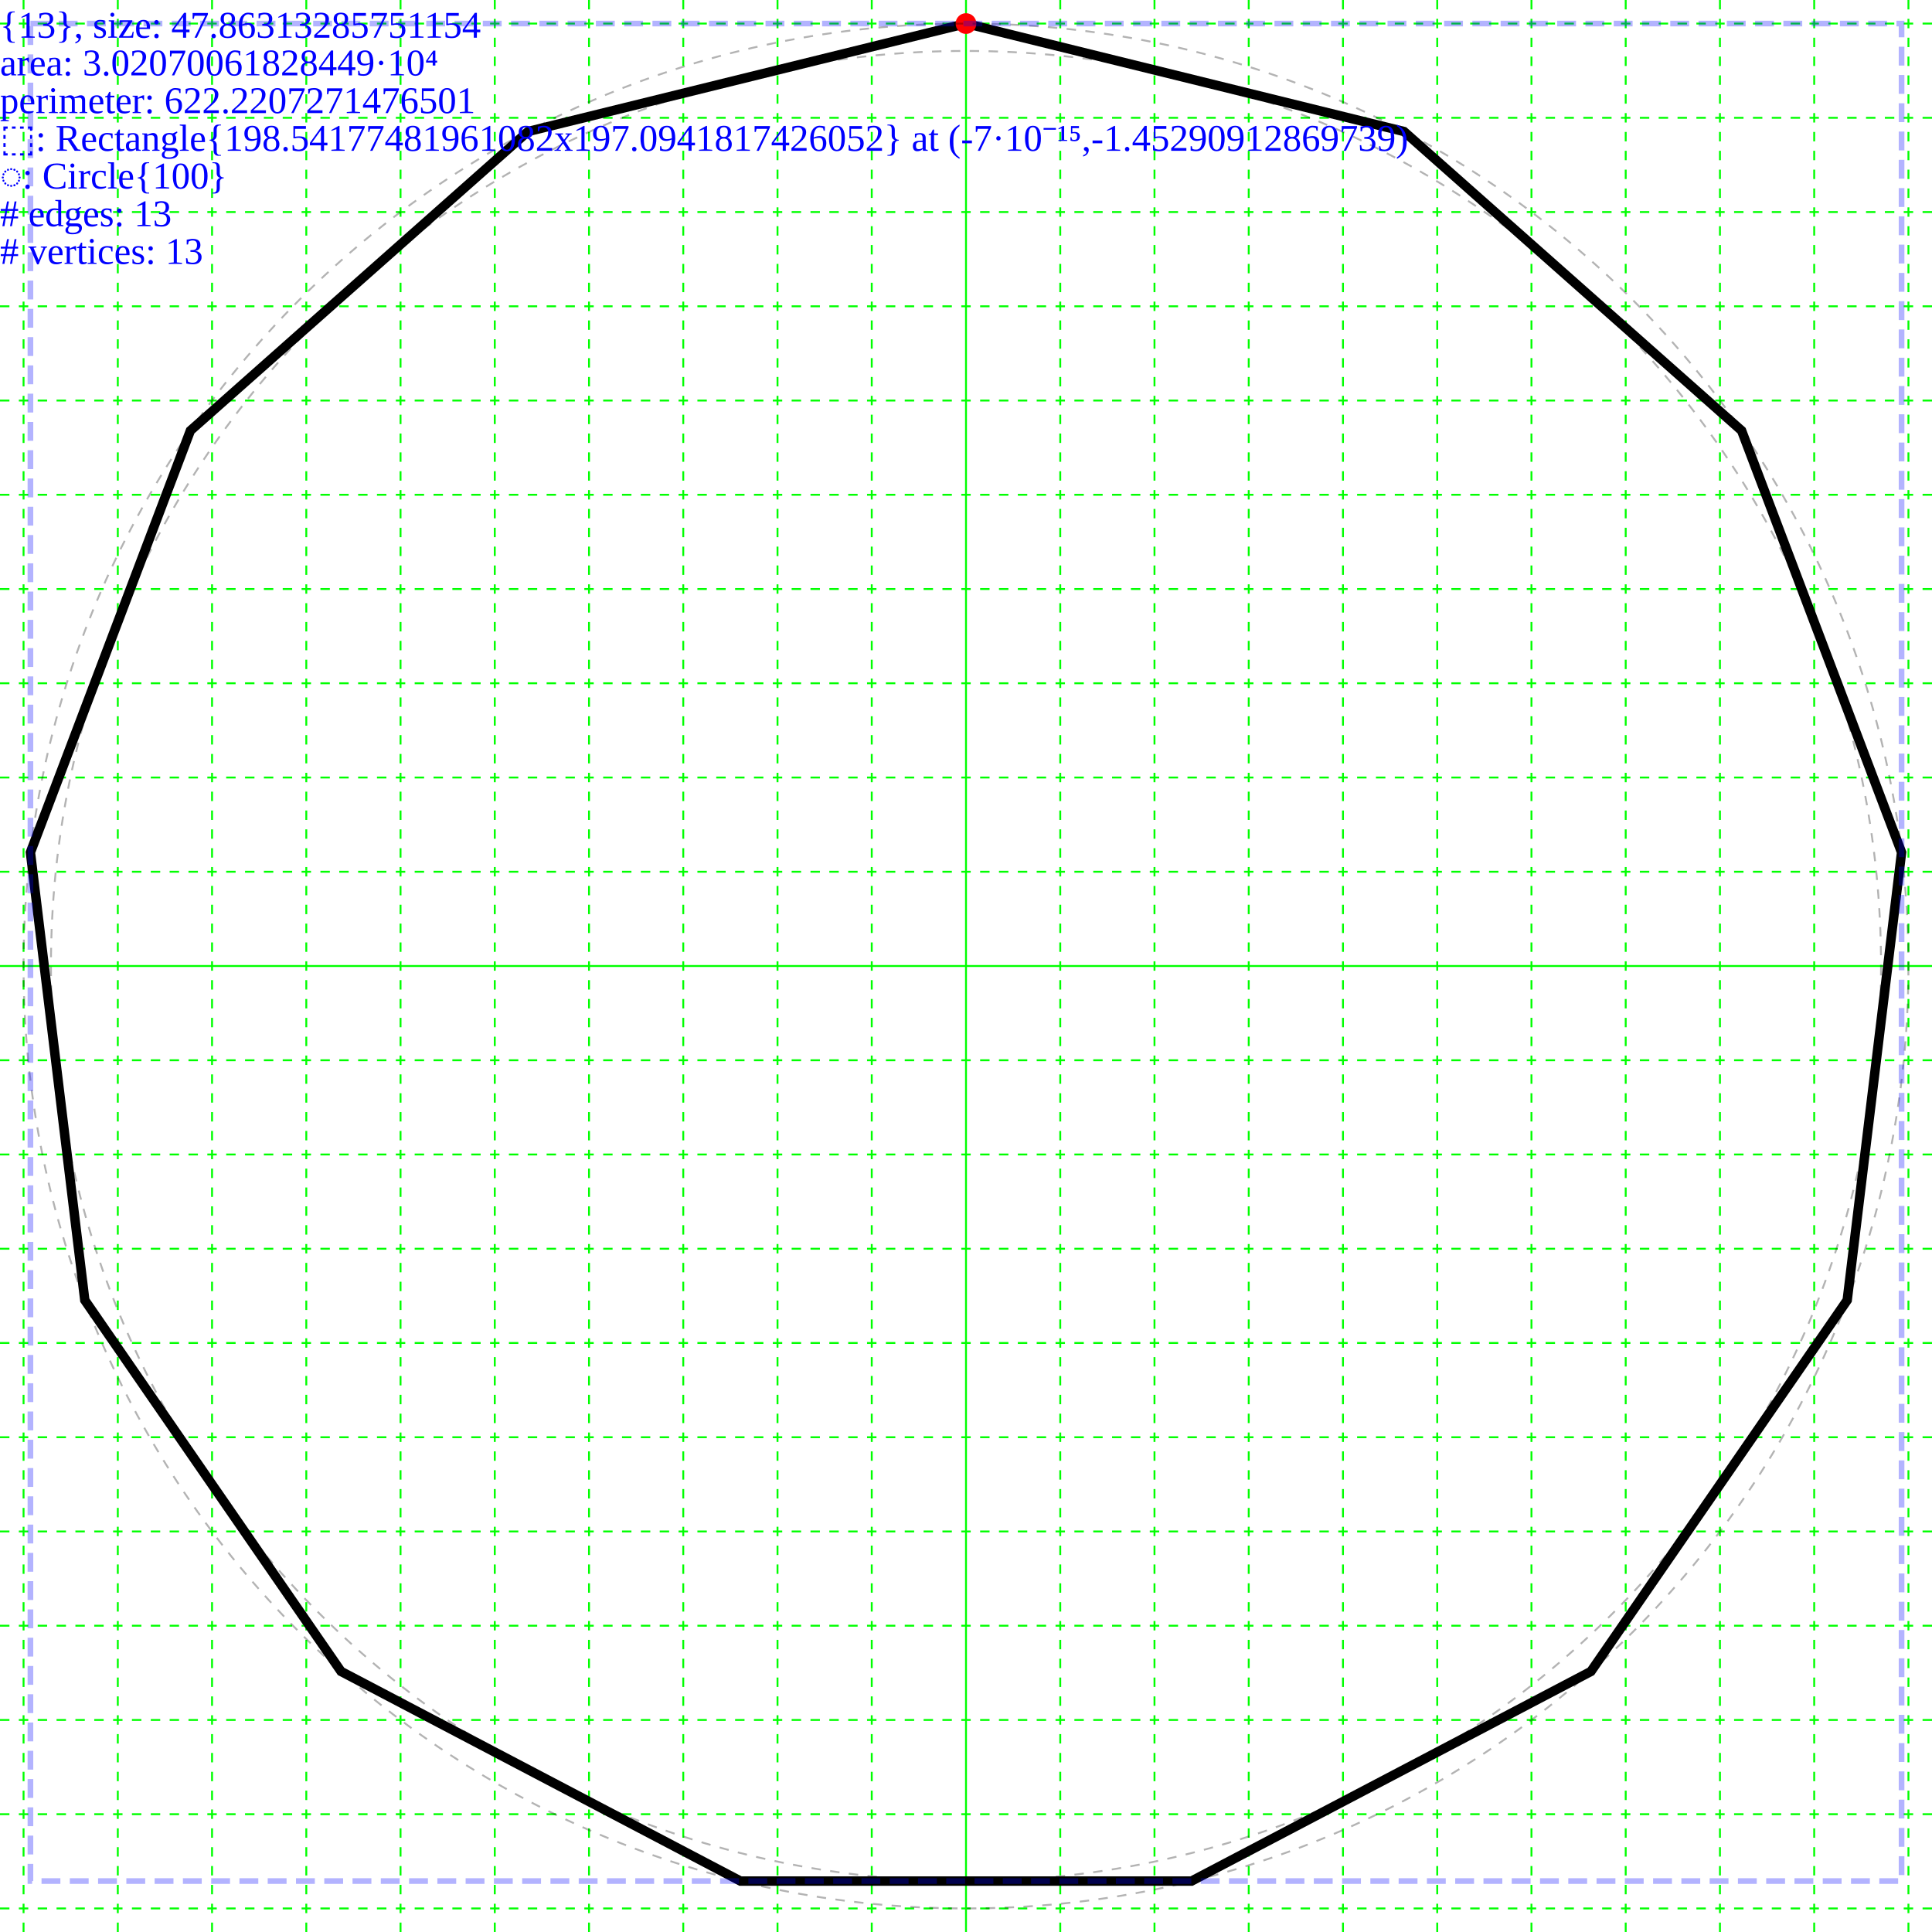
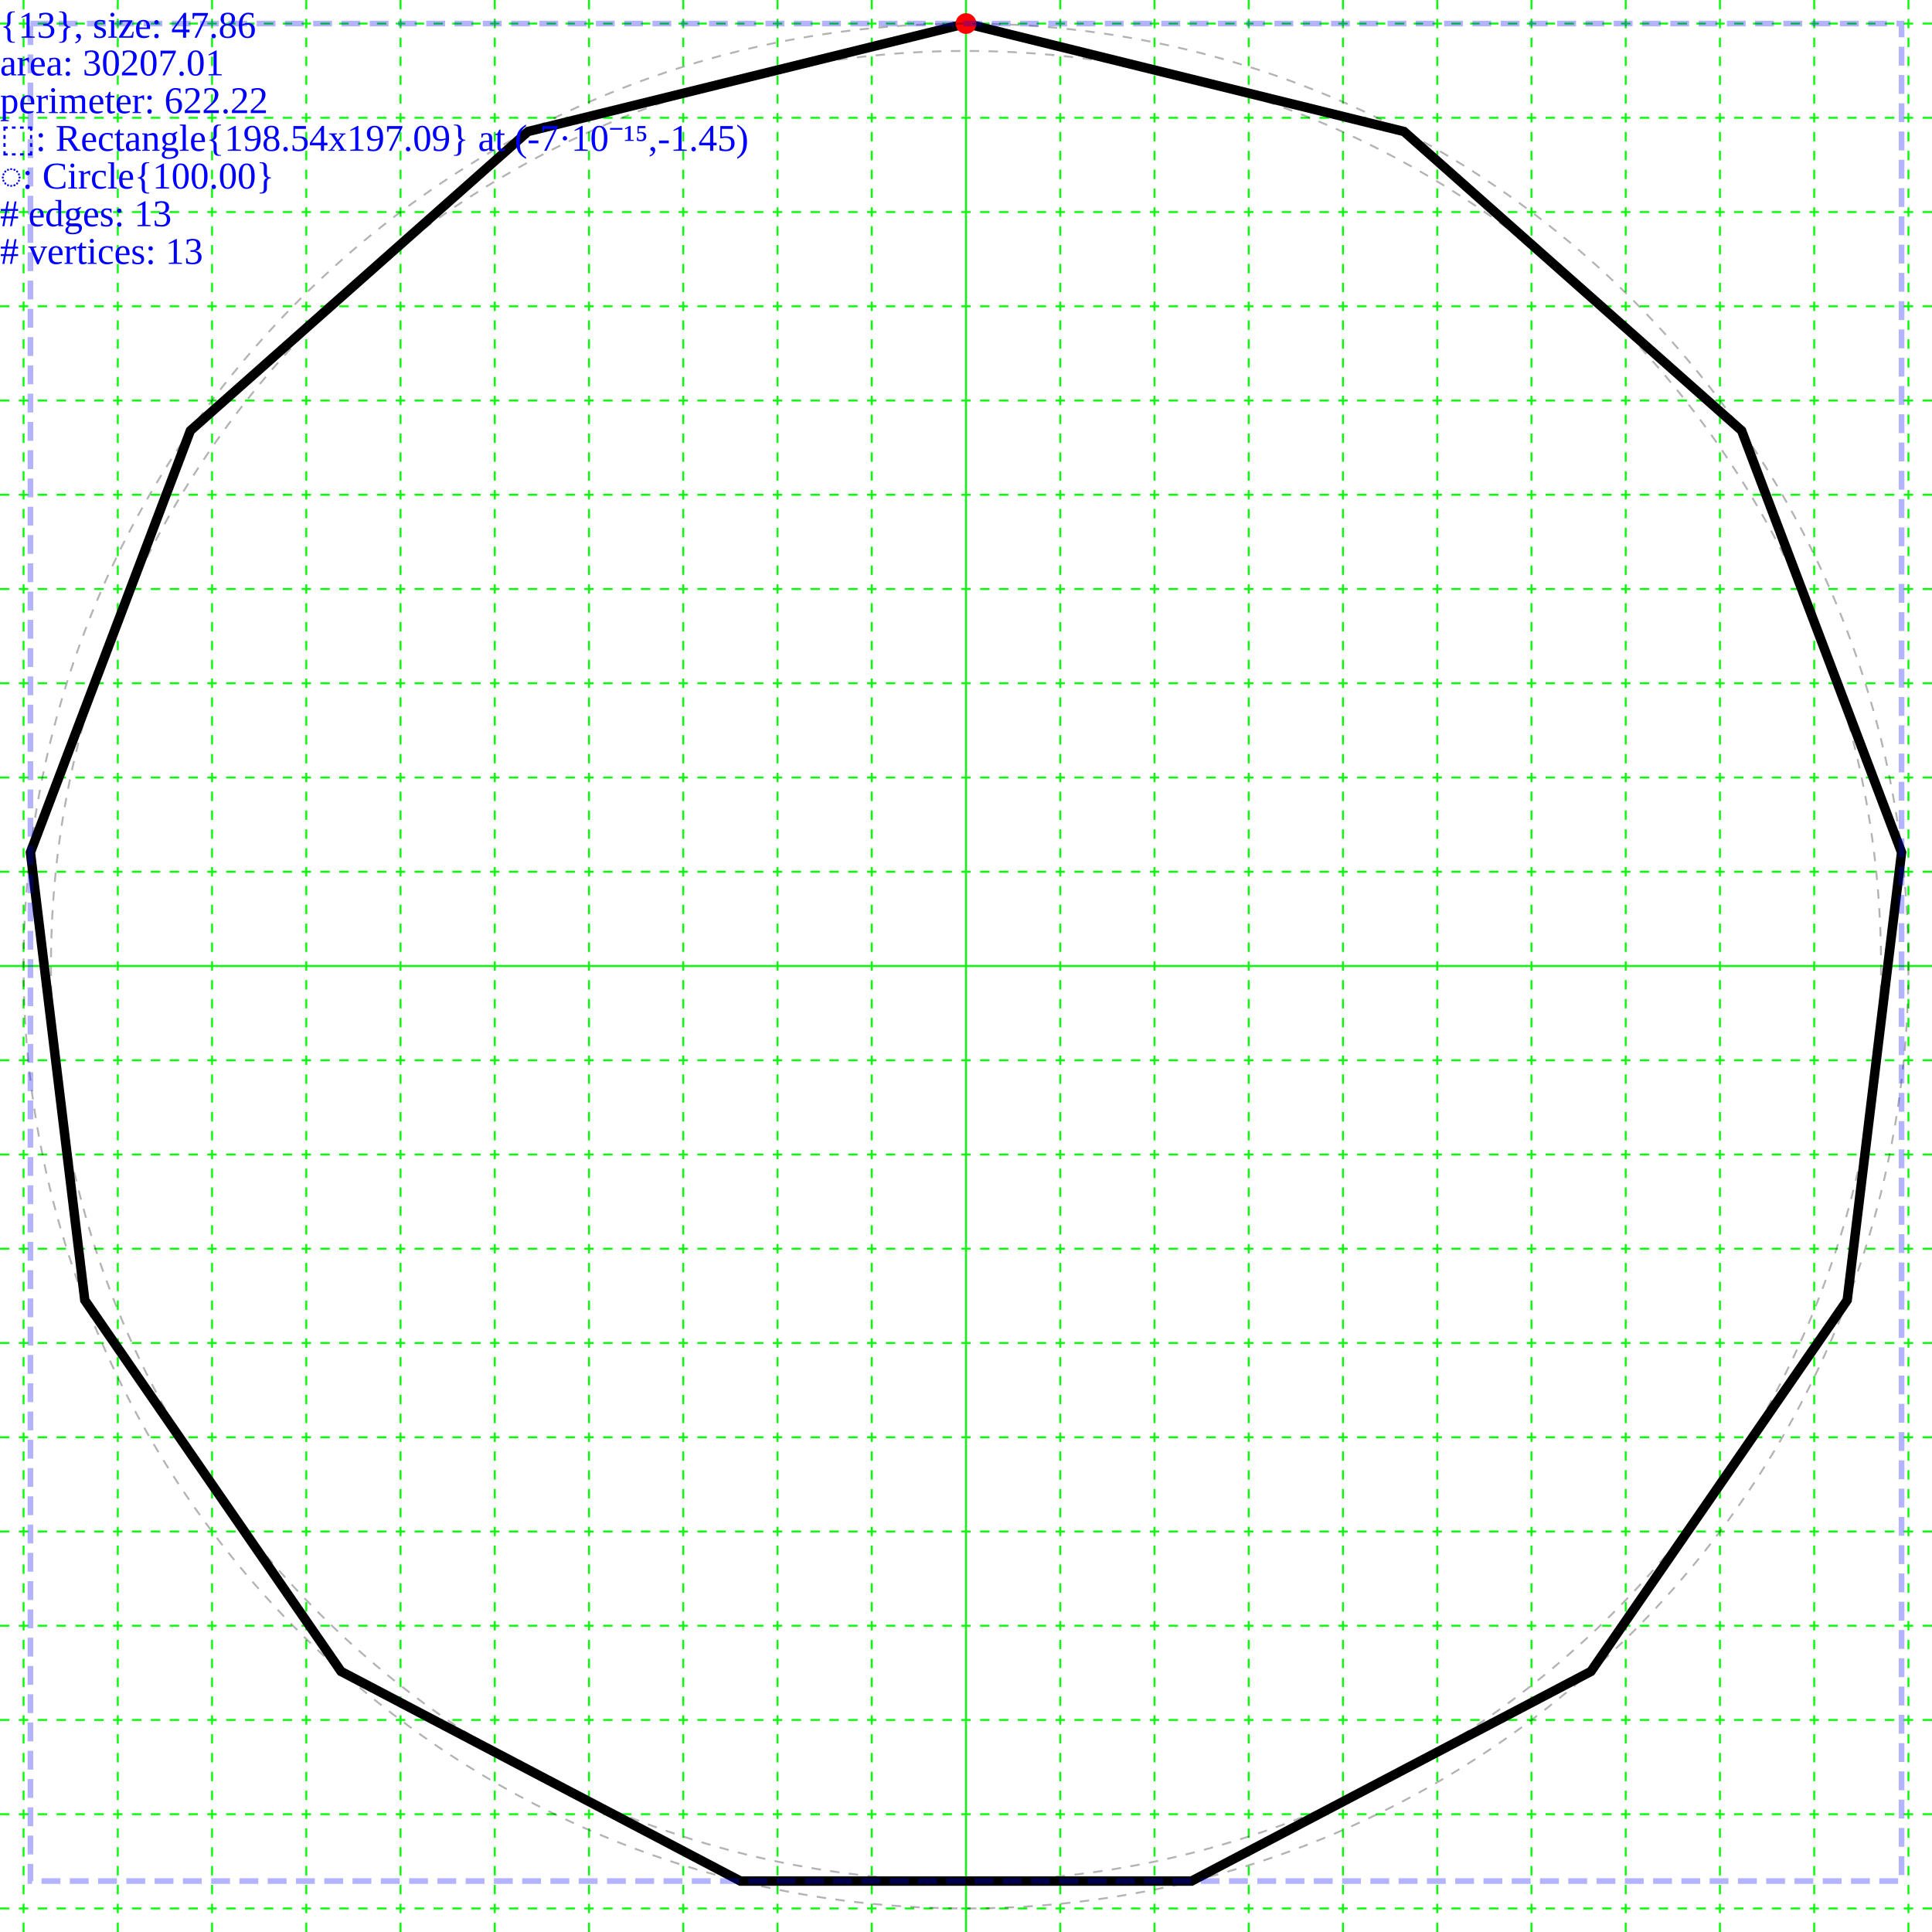
<svg xmlns="http://www.w3.org/2000/svg" height="205.0" width="205.0">
  <g transform="translate(102.5,102.5)">
    <g id="grid">
      <line stroke="#00ff00" stroke-width="0.2" x1="0" x2="0" y1="-102.5" y2="102.5" />
      <line stroke="#00ff00" stroke-dasharray="1,1" stroke-width="0.2" x1="10.0" x2="10.0" y1="-102.5" y2="102.5" />
      <line stroke="#00ff00" stroke-dasharray="1,1" stroke-width="0.2" x1="-10.0" x2="-10.0" y1="-102.5" y2="102.5" />
      <line stroke="#00ff00" stroke-dasharray="1,1" stroke-width="0.2" x1="20.0" x2="20.0" y1="-102.5" y2="102.5" />
      <line stroke="#00ff00" stroke-dasharray="1,1" stroke-width="0.2" x1="-20.0" x2="-20.0" y1="-102.5" y2="102.5" />
      <line stroke="#00ff00" stroke-dasharray="1,1" stroke-width="0.2" x1="30.0" x2="30.0" y1="-102.5" y2="102.5" />
      <line stroke="#00ff00" stroke-dasharray="1,1" stroke-width="0.2" x1="-30.0" x2="-30.0" y1="-102.5" y2="102.5" />
      <line stroke="#00ff00" stroke-dasharray="1,1" stroke-width="0.2" x1="40.0" x2="40.0" y1="-102.5" y2="102.5" />
      <line stroke="#00ff00" stroke-dasharray="1,1" stroke-width="0.2" x1="-40.0" x2="-40.0" y1="-102.5" y2="102.5" />
      <line stroke="#00ff00" stroke-dasharray="1,1" stroke-width="0.2" x1="50.0" x2="50.0" y1="-102.5" y2="102.5" />
      <line stroke="#00ff00" stroke-dasharray="1,1" stroke-width="0.2" x1="-50.0" x2="-50.0" y1="-102.5" y2="102.5" />
      <line stroke="#00ff00" stroke-dasharray="1,1" stroke-width="0.2" x1="60.0" x2="60.0" y1="-102.5" y2="102.5" />
      <line stroke="#00ff00" stroke-dasharray="1,1" stroke-width="0.2" x1="-60.0" x2="-60.0" y1="-102.5" y2="102.5" />
      <line stroke="#00ff00" stroke-dasharray="1,1" stroke-width="0.2" x1="70.0" x2="70.0" y1="-102.5" y2="102.5" />
      <line stroke="#00ff00" stroke-dasharray="1,1" stroke-width="0.2" x1="-70.0" x2="-70.0" y1="-102.5" y2="102.5" />
      <line stroke="#00ff00" stroke-dasharray="1,1" stroke-width="0.2" x1="80.0" x2="80.0" y1="-102.5" y2="102.5" />
      <line stroke="#00ff00" stroke-dasharray="1,1" stroke-width="0.2" x1="-80.0" x2="-80.0" y1="-102.5" y2="102.5" />
      <line stroke="#00ff00" stroke-dasharray="1,1" stroke-width="0.2" x1="90.0" x2="90.0" y1="-102.5" y2="102.5" />
      <line stroke="#00ff00" stroke-dasharray="1,1" stroke-width="0.2" x1="-90.0" x2="-90.0" y1="-102.5" y2="102.5" />
      <line stroke="#00ff00" stroke-dasharray="1,1" stroke-width="0.2" x1="100.0" x2="100.0" y1="-102.5" y2="102.5" />
      <line stroke="#00ff00" stroke-dasharray="1,1" stroke-width="0.2" x1="-100.0" x2="-100.0" y1="-102.5" y2="102.5" />
      <line stroke="#00ff00" stroke-dasharray="1,1" stroke-width="0.2" x1="110.0" x2="110.0" y1="-102.5" y2="102.5" />
      <line stroke="#00ff00" stroke-dasharray="1,1" stroke-width="0.2" x1="-110.0" x2="-110.0" y1="-102.5" y2="102.5" />
      <line stroke="#00ff00" stroke-width="0.2" x1="-102.5" x2="102.5" y1="0" y2="0" />
      <line stroke="#00ff00" stroke-dasharray="1,1" stroke-width="0.2" x1="-102.5" x2="102.5" y1="10.0" y2="10.0" />
      <line stroke="#00ff00" stroke-dasharray="1,1" stroke-width="0.2" x1="-102.5" x2="102.5" y1="-10.0" y2="-10.0" />
      <line stroke="#00ff00" stroke-dasharray="1,1" stroke-width="0.2" x1="-102.5" x2="102.5" y1="20.0" y2="20.0" />
      <line stroke="#00ff00" stroke-dasharray="1,1" stroke-width="0.2" x1="-102.5" x2="102.5" y1="-20.0" y2="-20.0" />
      <line stroke="#00ff00" stroke-dasharray="1,1" stroke-width="0.2" x1="-102.5" x2="102.5" y1="30.0" y2="30.0" />
      <line stroke="#00ff00" stroke-dasharray="1,1" stroke-width="0.2" x1="-102.5" x2="102.5" y1="-30.0" y2="-30.0" />
      <line stroke="#00ff00" stroke-dasharray="1,1" stroke-width="0.2" x1="-102.5" x2="102.5" y1="40.0" y2="40.0" />
      <line stroke="#00ff00" stroke-dasharray="1,1" stroke-width="0.2" x1="-102.5" x2="102.5" y1="-40.0" y2="-40.0" />
      <line stroke="#00ff00" stroke-dasharray="1,1" stroke-width="0.2" x1="-102.5" x2="102.5" y1="50.0" y2="50.0" />
      <line stroke="#00ff00" stroke-dasharray="1,1" stroke-width="0.2" x1="-102.5" x2="102.5" y1="-50.0" y2="-50.0" />
      <line stroke="#00ff00" stroke-dasharray="1,1" stroke-width="0.2" x1="-102.5" x2="102.5" y1="60.0" y2="60.0" />
      <line stroke="#00ff00" stroke-dasharray="1,1" stroke-width="0.2" x1="-102.5" x2="102.5" y1="-60.0" y2="-60.0" />
      <line stroke="#00ff00" stroke-dasharray="1,1" stroke-width="0.2" x1="-102.5" x2="102.5" y1="70.0" y2="70.0" />
      <line stroke="#00ff00" stroke-dasharray="1,1" stroke-width="0.2" x1="-102.5" x2="102.5" y1="-70.0" y2="-70.0" />
      <line stroke="#00ff00" stroke-dasharray="1,1" stroke-width="0.2" x1="-102.5" x2="102.5" y1="80.0" y2="80.0" />
      <line stroke="#00ff00" stroke-dasharray="1,1" stroke-width="0.2" x1="-102.5" x2="102.5" y1="-80.0" y2="-80.0" />
      <line stroke="#00ff00" stroke-dasharray="1,1" stroke-width="0.2" x1="-102.5" x2="102.5" y1="90.0" y2="90.0" />
      <line stroke="#00ff00" stroke-dasharray="1,1" stroke-width="0.2" x1="-102.5" x2="102.5" y1="-90.0" y2="-90.0" />
      <line stroke="#00ff00" stroke-dasharray="1,1" stroke-width="0.2" x1="-102.5" x2="102.5" y1="100.0" y2="100.0" />
      <line stroke="#00ff00" stroke-dasharray="1,1" stroke-width="0.2" x1="-102.5" x2="102.5" y1="-100.0" y2="-100.0" />
      <line stroke="#00ff00" stroke-dasharray="1,1" stroke-width="0.2" x1="-102.5" x2="102.5" y1="110.0" y2="110.0" />
      <line stroke="#00ff00" stroke-dasharray="1,1" stroke-width="0.2" x1="-102.5" x2="102.5" y1="-110.0" y2="-110.0" />
      <line stroke="#00ff00" stroke-dasharray="1,1" stroke-width="0.2" x1="-102.5" x2="102.5" y1="120.0" y2="120.0" />
      <line stroke="#00ff00" stroke-dasharray="1,1" stroke-width="0.2" x1="-102.5" x2="102.5" y1="-120.0" y2="-120.0" />
      <line stroke="#00ff00" stroke-dasharray="1,1" stroke-width="0.2" x1="-102.5" x2="102.5" y1="130.0" y2="130.0" />
      <line stroke="#00ff00" stroke-dasharray="1,1" stroke-width="0.2" x1="-102.5" x2="102.5" y1="-130.0" y2="-130.0" />
      <line stroke="#00ff00" stroke-dasharray="1,1" stroke-width="0.2" x1="-102.5" x2="102.5" y1="140.0" y2="140.0" />
      <line stroke="#00ff00" stroke-dasharray="1,1" stroke-width="0.2" x1="-102.5" x2="102.5" y1="-140.0" y2="-140.0" />
      <line stroke="#00ff00" stroke-dasharray="1,1" stroke-width="0.2" x1="-102.5" x2="102.5" y1="150.0" y2="150.0" />
      <line stroke="#00ff00" stroke-dasharray="1,1" stroke-width="0.2" x1="-102.5" x2="102.5" y1="-150.0" y2="-150.0" />
      <line stroke="#00ff00" stroke-dasharray="1,1" stroke-width="0.2" x1="-102.5" x2="102.5" y1="160.0" y2="160.0" />
      <line stroke="#00ff00" stroke-dasharray="1,1" stroke-width="0.2" x1="-102.5" x2="102.5" y1="-160.0" y2="-160.0" />
      <line stroke="#00ff00" stroke-dasharray="1,1" stroke-width="0.2" x1="-102.5" x2="102.5" y1="170.0" y2="170.0" />
      <line stroke="#00ff00" stroke-dasharray="1,1" stroke-width="0.2" x1="-102.5" x2="102.5" y1="-170.0" y2="-170.0" />
      <line stroke="#00ff00" stroke-dasharray="1,1" stroke-width="0.2" x1="-102.5" x2="102.5" y1="180.0" y2="180.0" />
      <line stroke="#00ff00" stroke-dasharray="1,1" stroke-width="0.2" x1="-102.5" x2="102.5" y1="-180.0" y2="-180.0" />
      <line stroke="#00ff00" stroke-dasharray="1,1" stroke-width="0.2" x1="-102.5" x2="102.5" y1="190.0" y2="190.0" />
      <line stroke="#00ff00" stroke-dasharray="1,1" stroke-width="0.2" x1="-102.5" x2="102.5" y1="-190.0" y2="-190.0" />
      <line stroke="#00ff00" stroke-dasharray="1,1" stroke-width="0.2" x1="-102.5" x2="102.5" y1="200.0" y2="200.0" />
      <line stroke="#00ff00" stroke-dasharray="1,1" stroke-width="0.2" x1="-102.5" x2="102.5" y1="-200.0" y2="-200.0" />
      <line stroke="#00ff00" stroke-dasharray="1,1" stroke-width="0.2" x1="-102.5" x2="102.5" y1="210.0" y2="210.0" />
      <line stroke="#00ff00" stroke-dasharray="1,1" stroke-width="0.2" x1="-102.5" x2="102.5" y1="-210.0" y2="-210.0" />
    </g>
    <g>
      <polygon fill="none" points="6.123233995736766E-15,-100.0 46.472,-88.546 82.298,-56.806 99.271,-12.054 93.502,35.46 66.312,74.851 23.932,97.094 -23.932,97.094 -66.312,74.851 -93.502,35.46 -99.271,-12.054 -82.298,-56.806 -46.472,-88.546" stroke="black" stroke-width="1" />
      <circle cx="6.123233995736766E-15" cy="-100.0" fill="#ff0000" r="1.1" />
      <circle fill="none" r="97.094" stroke="black" stroke-dasharray="1,1" stroke-opacity="0.3" stroke-width="0.2" />
      <circle fill="none" r="100.0" stroke="black" stroke-dasharray="1,1" stroke-opacity="0.3" stroke-width="0.2" />
      <rect fill="none" height="197.094" stroke="blue" stroke-dasharray="2,1" stroke-opacity="0.3" stroke-width="0.6" width="198.542" x="-99.271" y="-100.0" />
    </g>
  </g>
  <g>
    <text fill="blue" font-size="4.0" id="info" x="0" y="0">
-       <tspan dy="4.0" x="0">{13}, size: 47.86313285751154</tspan>
-       <tspan dy="4.0" x="0">area: 3.02070061828449·10⁴</tspan>
-       <tspan dy="4.0" x="0">perimeter: 622.2207271476501</tspan>
-       <tspan dy="4.0" x="0">⬚: Rectangle{198.54177481961082x197.0941817426052} at (-7·10⁻¹⁵,-1.45290912869739)</tspan>
-       <tspan dy="4.0" x="0">◌: Circle{100}</tspan>
+       <tspan dy="4.0" x="0">{13}, size: 47.86</tspan>
+       <tspan dy="4.0" x="0">area: 30207.01</tspan>
+       <tspan dy="4.0" x="0">perimeter: 622.22</tspan>
+       <tspan dy="4.0" x="0">⬚: Rectangle{198.54x197.09} at (-7·10⁻¹⁵,-1.45)</tspan>
+       <tspan dy="4.0" x="0">◌: Circle{100.00}</tspan>
      <tspan dy="4.0" x="0"># edges: 13</tspan>
      <tspan dy="4.0" x="0"># vertices: 13</tspan>
    </text>
  </g>
</svg>
